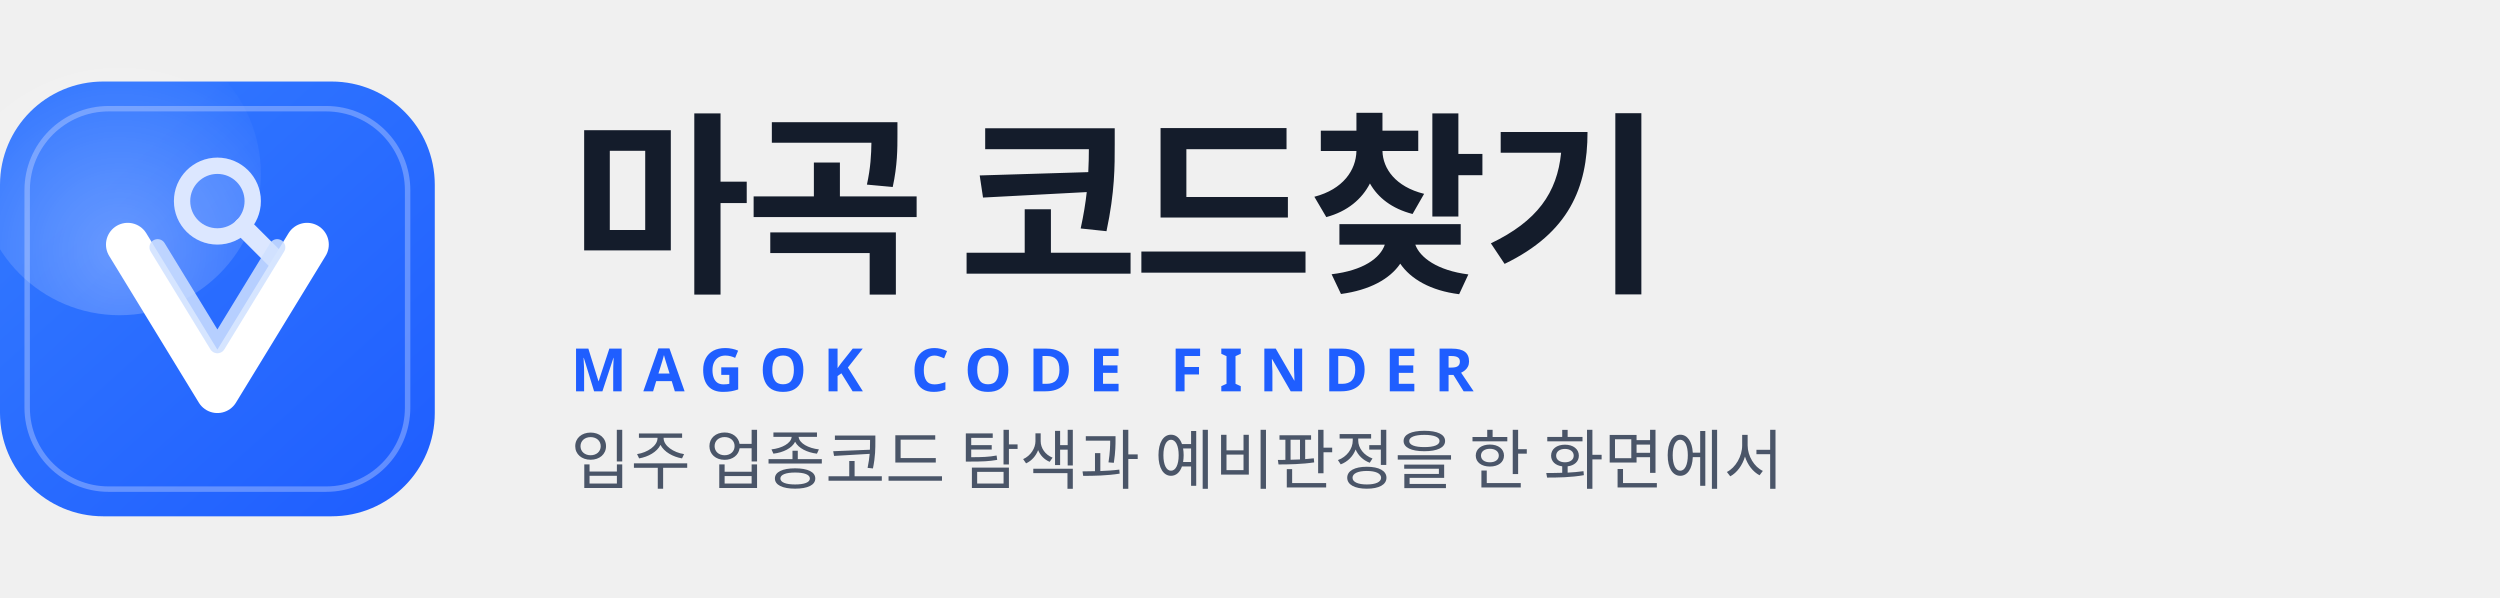
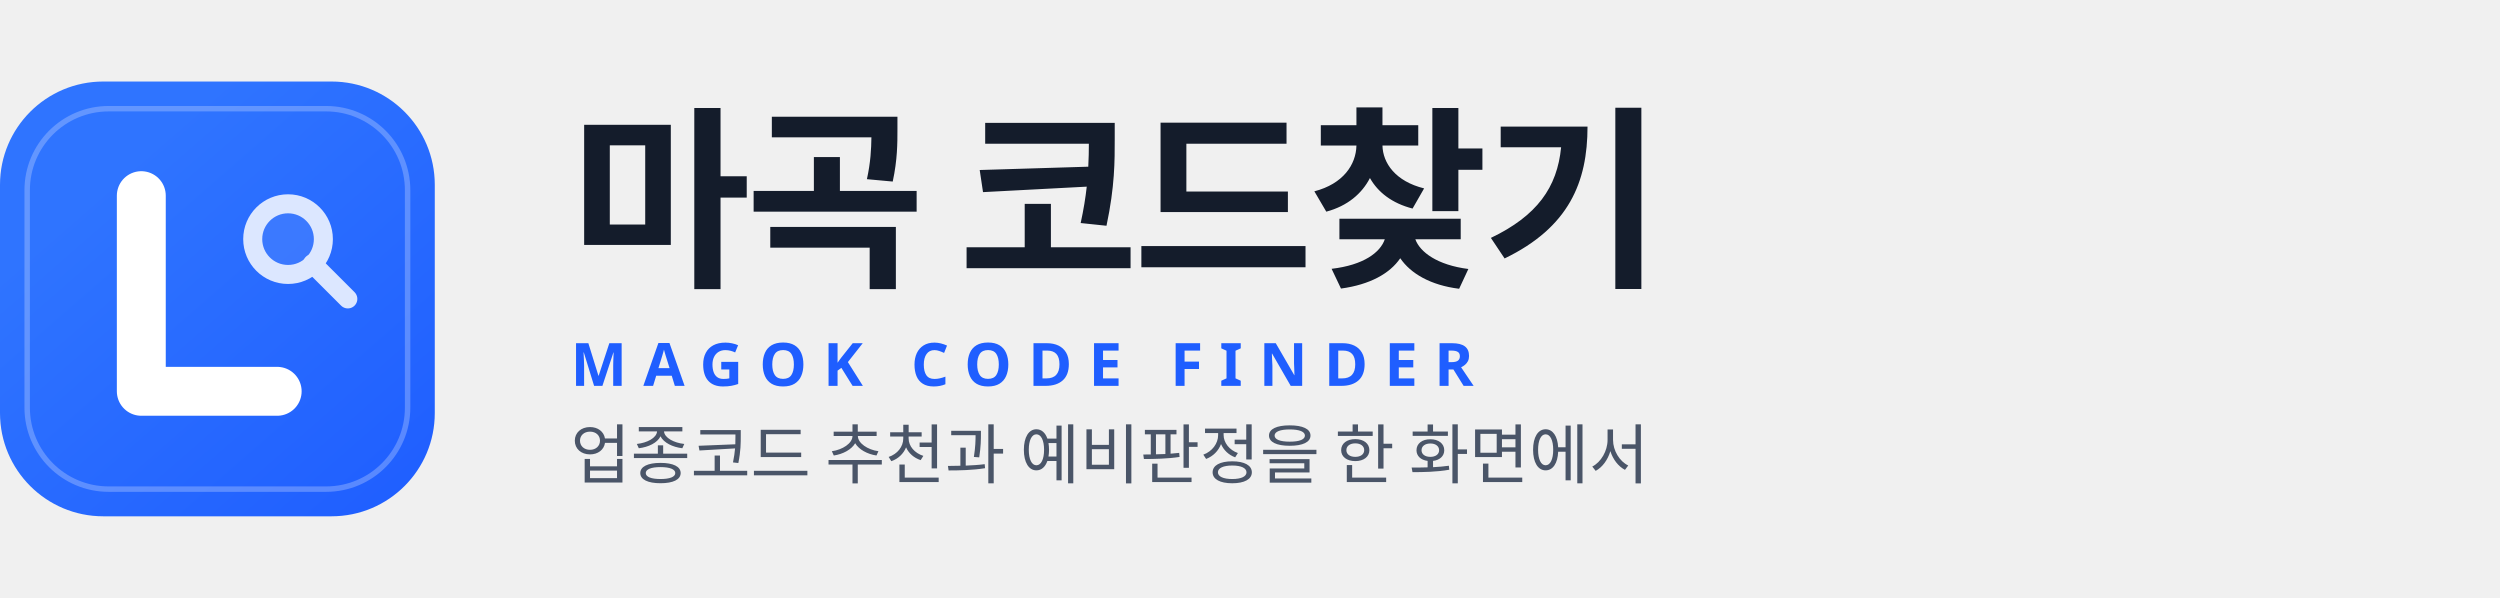
<svg xmlns="http://www.w3.org/2000/svg" viewBox="0 0 920 220" role="img" aria-label="마곡 코드찾기 로고">
  <defs>
-     <linearGradient id="wordmark-bg" x1="24" y1="48" x2="136" y2="172" gradientUnits="userSpaceOnUse">
+     <linearGradient id="wordmark-bg" x1="26" y1="48" x2="136" y2="174" gradientUnits="userSpaceOnUse">
      <stop offset="0" stop-color="#2F74FF" />
      <stop offset="1" stop-color="#1F5EFF" />
    </linearGradient>
-     <radialGradient id="wordmark-glow" cx="0" cy="0" r="1" gradientTransform="translate(44 62) rotate(41.381) scale(76.1323)" gradientUnits="userSpaceOnUse">
-       <stop offset="0" stop-color="#FFFFFF" stop-opacity="0.28" />
-       <stop offset="1" stop-color="#FFFFFF" stop-opacity="0" />
-     </radialGradient>
  </defs>
  <g transform="translate(0 30)">
    <rect width="160" height="160" rx="38" fill="url(#wordmark-bg)" />
-     <rect x="10" y="10" width="140" height="140" rx="30" fill="none" stroke="#DCE7FF" stroke-opacity="0.34" stroke-width="2" />
-     <circle cx="44" cy="34" r="52" fill="url(#wordmark-glow)" />
-     <circle cx="80" cy="44" r="16" fill="#8CB4FF" fill-opacity="0.26" />
-     <circle cx="80" cy="44" r="13" fill="none" stroke="#DCE7FF" stroke-width="6" />
-     <path d="M89.5 53.5L102.5 66.5" stroke="#DCE7FF" stroke-width="7" stroke-linecap="round" />
-     <path d="M47 60L80 114L113 60" fill="none" stroke="#FFFFFF" stroke-width="16" stroke-linecap="round" stroke-linejoin="round" />
-     <path d="M58 61L80 97L102 61" fill="none" stroke="#CFE0FF" stroke-opacity="0.85" stroke-width="6" stroke-linecap="round" stroke-linejoin="round" />
+     <rect x="10" y="10" width="140" height="140" rx="30" fill="none" stroke="#DCE7FF" stroke-opacity="0.3" stroke-width="2" />
+     <path d="M52 42V114H102" fill="none" stroke="#FFFFFF" stroke-width="18" stroke-linecap="round" stroke-linejoin="round" />
+     <circle cx="106" cy="58" r="16" fill="#8CB4FF" fill-opacity="0.18" />
+     <circle cx="106" cy="58" r="13" fill="none" stroke="#DCE7FF" stroke-width="7" />
+     <path d="M115 67L128 80" stroke="#DCE7FF" stroke-width="7" stroke-linecap="round" />
  </g>
-   <text x="210" y="102" fill="#141C2B" font-family="'Gmarket Sans', 'Pretendard', 'Apple SD Gothic Neo', 'Malgun Gothic', sans-serif" font-size="72" font-weight="700" letter-spacing="-2">
+   <text x="210" y="100" fill="#141C2B" font-family="'Gmarket Sans', 'Pretendard', 'Apple SD Gothic Neo', 'Malgun Gothic', sans-serif" font-size="72" font-weight="700" letter-spacing="-2">
    마곡 코드찾기
  </text>
-   <text x="210" y="144" fill="#1F5EFF" font-family="'Pretendard', 'Apple SD Gothic Neo', 'Malgun Gothic', sans-serif" font-size="22" font-weight="700" letter-spacing="6">
+   <text x="210" y="142" fill="#1F5EFF" font-family="'Pretendard', 'Apple SD Gothic Neo', 'Malgun Gothic', sans-serif" font-size="22" font-weight="700" letter-spacing="6">
    MAGOK CODE FINDER
  </text>
-   <text x="210" y="178" fill="#4A5568" font-family="'Pretendard', 'Apple SD Gothic Neo', 'Malgun Gothic', sans-serif" font-size="24" font-weight="500">
-     입주 업종코드 탐색과 예비판정을 한 화면에서
+   <text x="210" y="176" fill="#4A5568" font-family="'Pretendard', 'Apple SD Gothic Neo', 'Malgun Gothic', sans-serif" font-size="24" font-weight="500">
+     업종코드 추천과 예비판정을 한 화면에서
  </text>
</svg>
